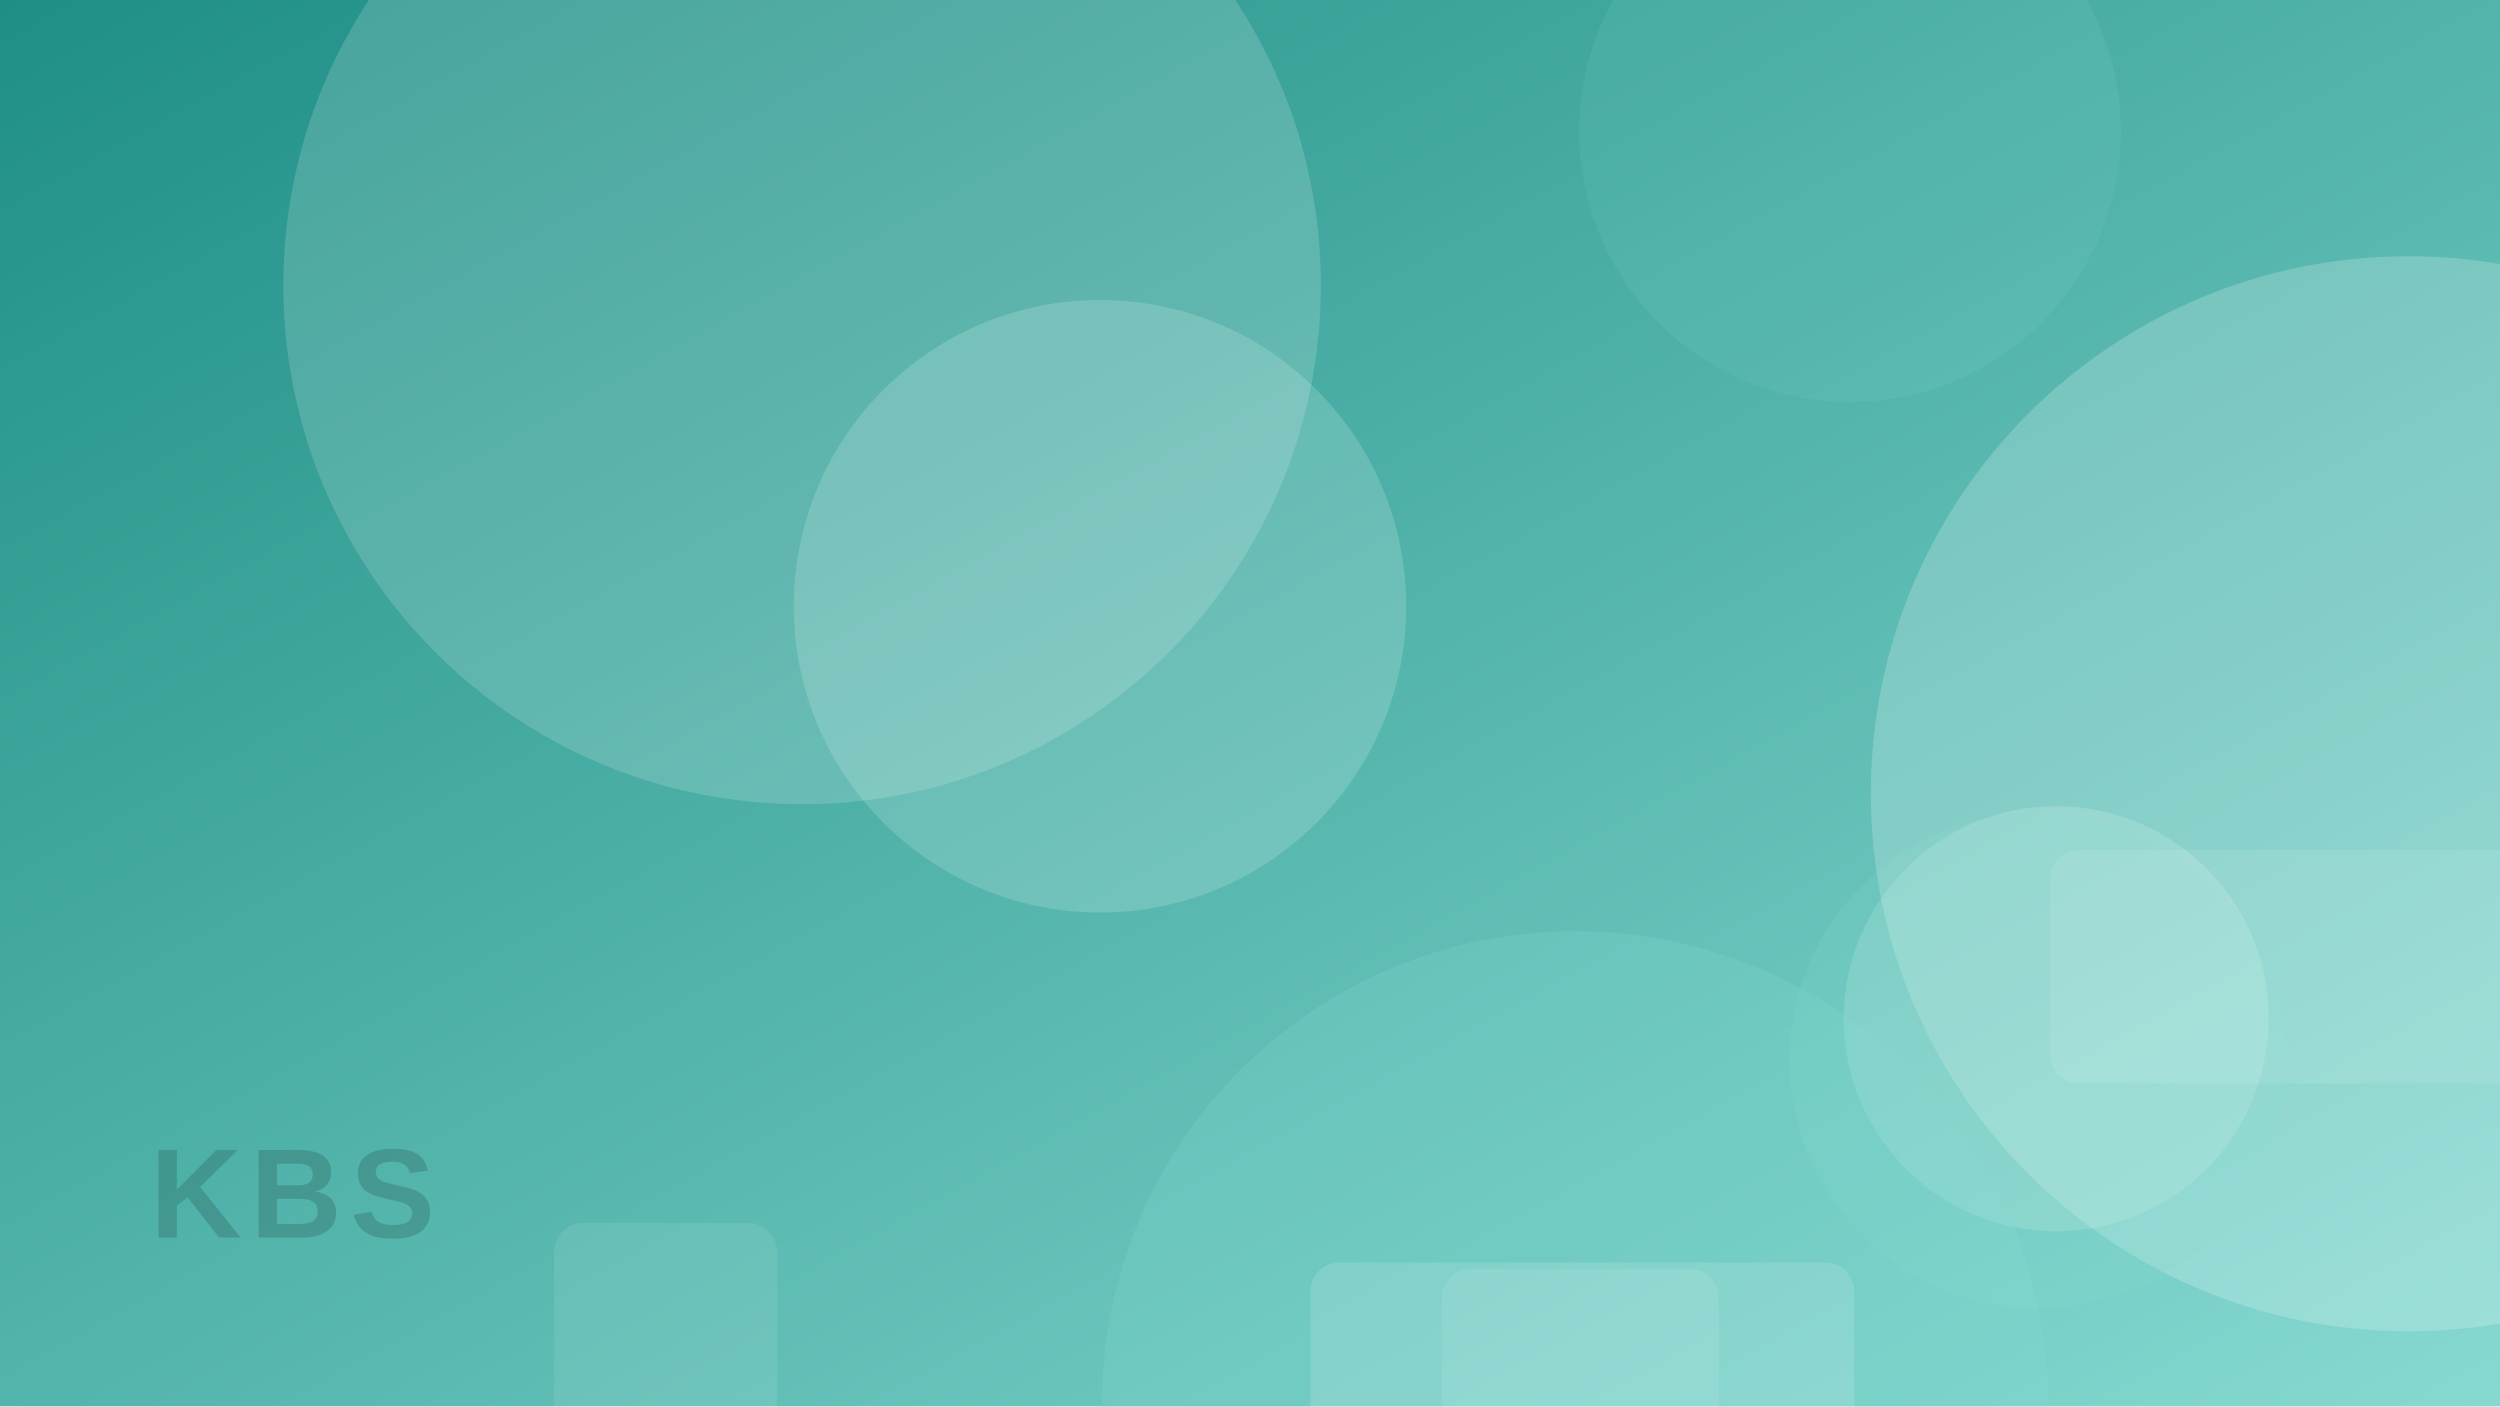
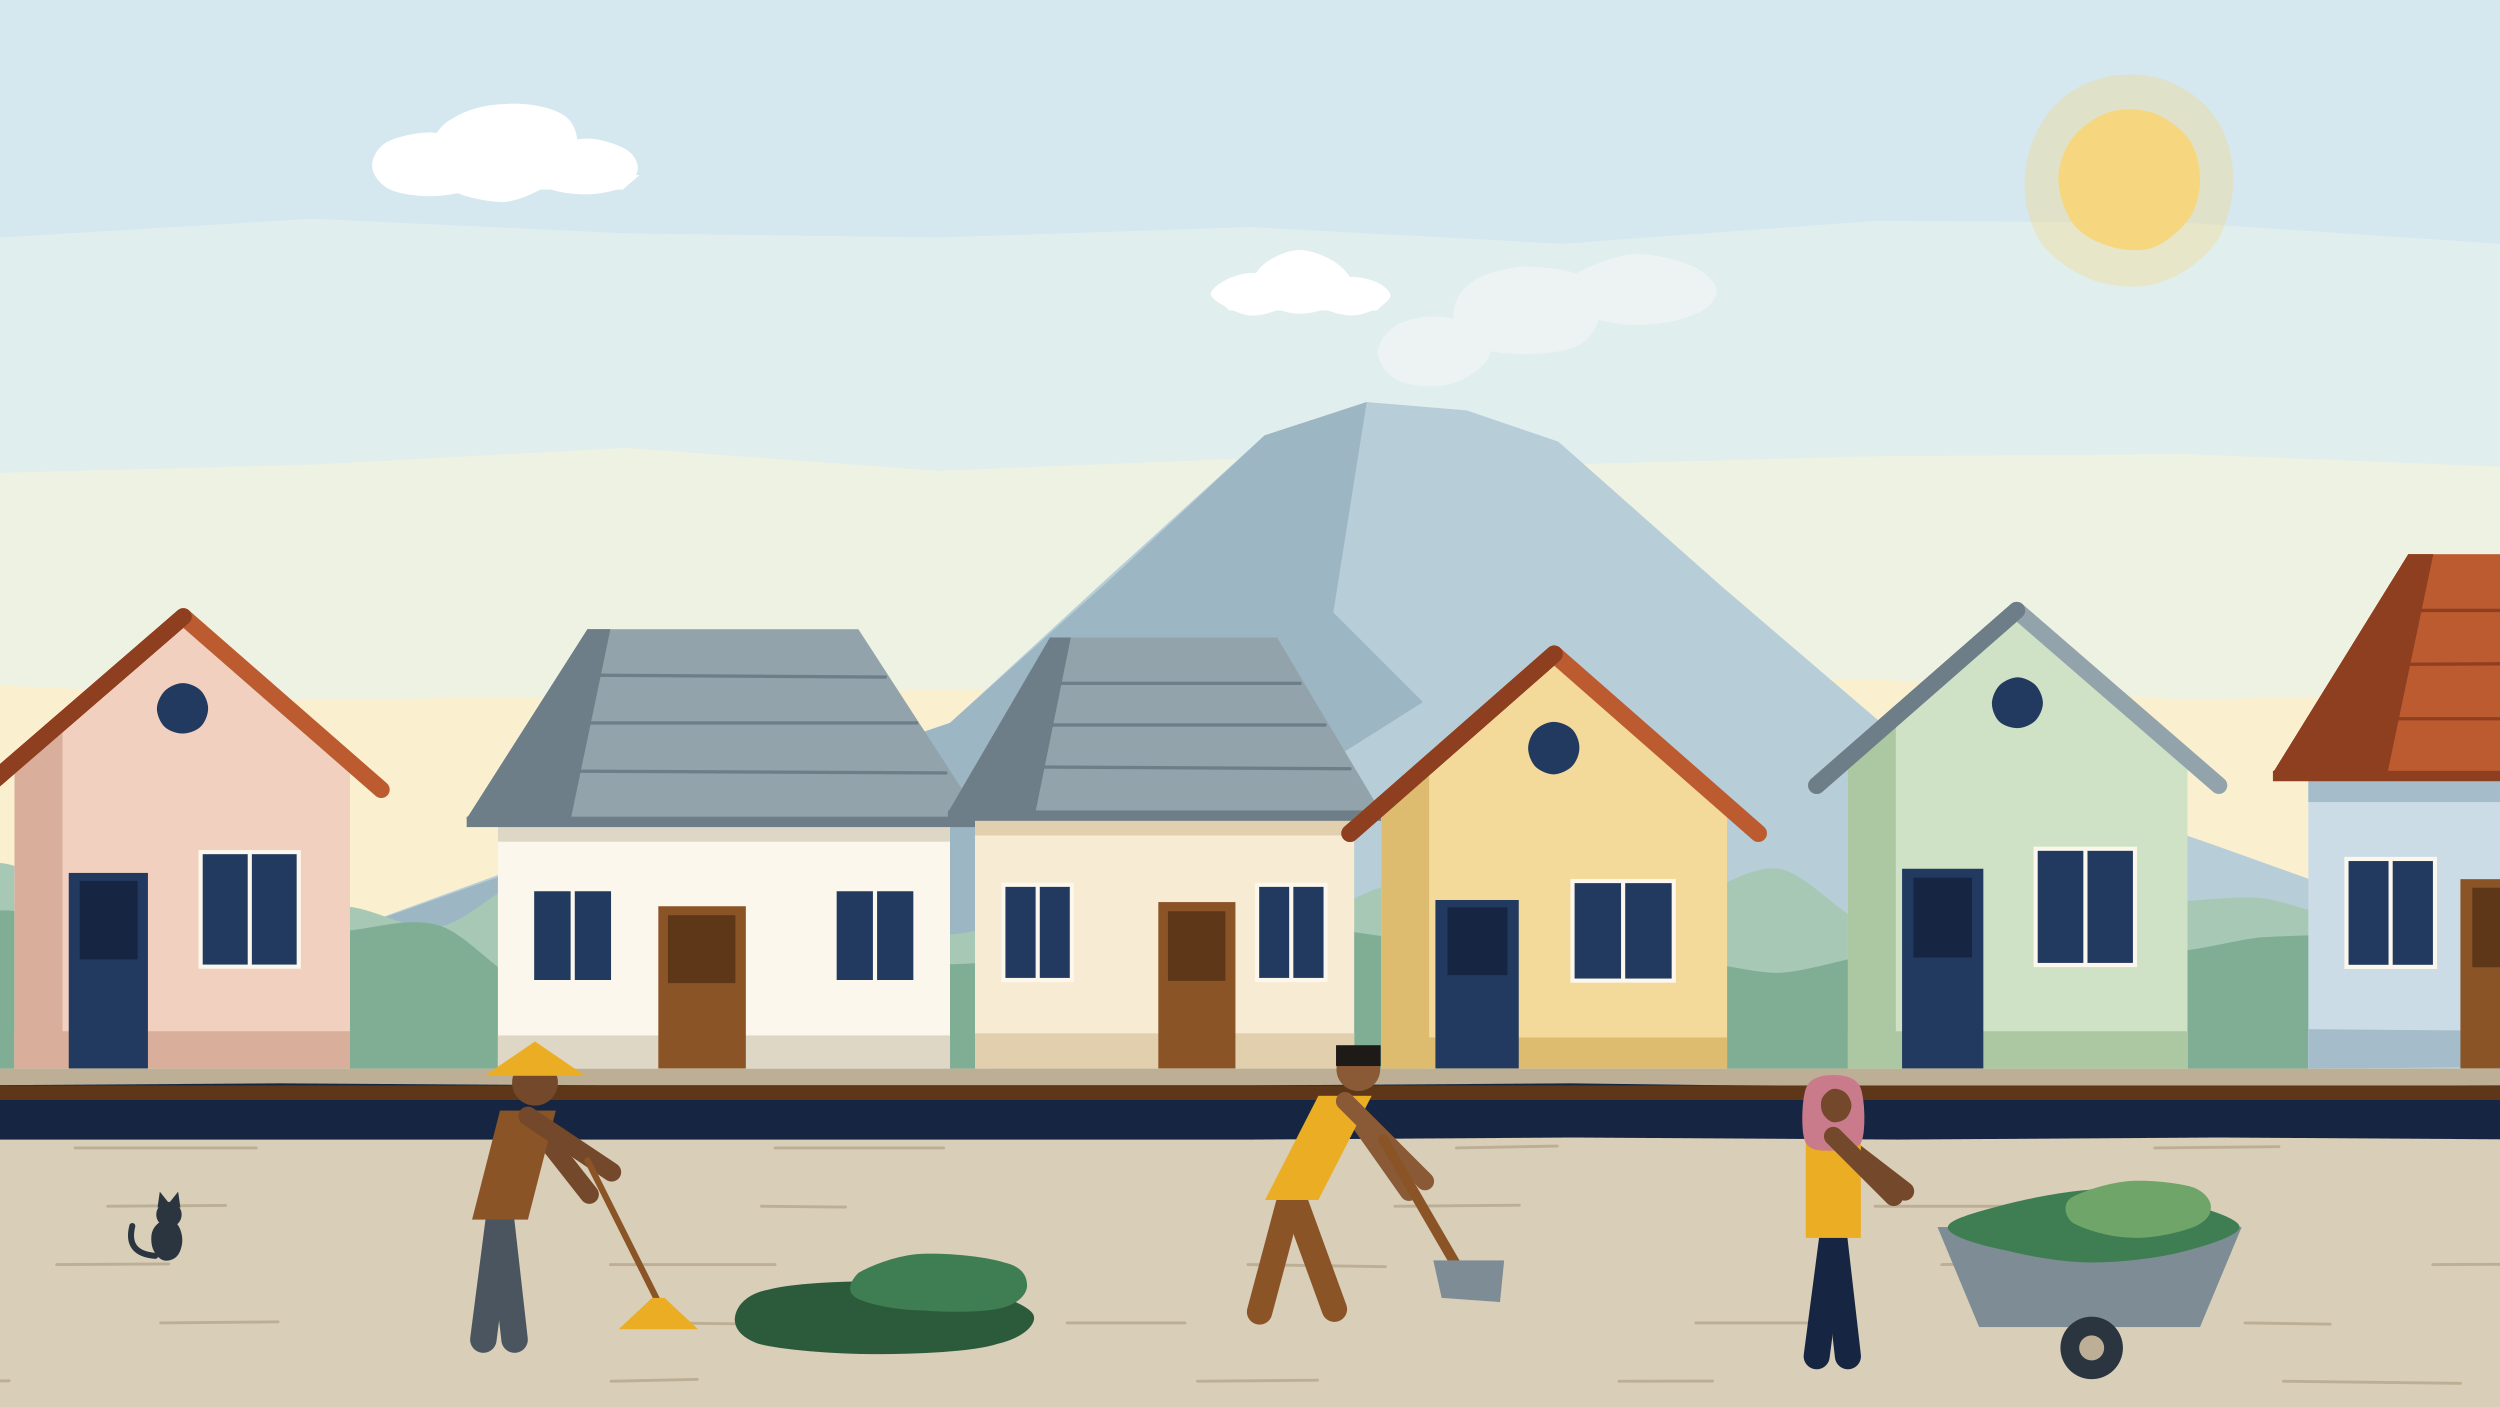
<svg xmlns="http://www.w3.org/2000/svg" viewBox="0 0 1200 675" width="1200" height="675" role="img" aria-label="Kerja Bakti Saluran Air RW 01 3">
-   <defs>
-     <linearGradient id="g" x1="0" y1="0" x2="1" y2="1">
-       <stop offset="0%" stop-color="#1f8f86" />
-       <stop offset="100%" stop-color="#86d9d1" />
-     </linearGradient>
-   </defs>
-   <rect width="1200" height="675" fill="url(#g)" />
-   <circle cx="888" cy="63" r="130" fill="#86d9d1" opacity="0.11" />
-   <circle cx="987" cy="489" r="102" fill="#e8f8f6" opacity="0.18" />
-   <circle cx="385" cy="137" r="249" fill="#ffffff" opacity="0.16" />
-   <circle cx="756" cy="674" r="227" fill="#86d9d1" opacity="0.22" />
-   <circle cx="528" cy="291" r="147" fill="#e8f8f6" opacity="0.18" />
-   <circle cx="1156" cy="381" r="258" fill="#ffffff" opacity="0.20" />
-   <circle cx="978" cy="509" r="119" fill="#86d9d1" opacity="0.17" />
-   <rect x="692" y="609" width="133" height="227" rx="14" fill="#e8f8f6" opacity="0.10" />
-   <rect x="266" y="587" width="107" height="263" rx="14" fill="#e8f8f6" opacity="0.10" />
-   <rect x="629" y="606" width="261" height="217" rx="14" fill="#e8f8f6" opacity="0.15" />
-   <rect x="984" y="408" width="250" height="112" rx="14" fill="#e8f8f6" opacity="0.12" />
-   <text x="72" y="594" font-family="Segoe UI, Arial, sans-serif" font-size="61" font-weight="700" letter-spacing="4" fill="#0f2e26" opacity="0.20">KBS</text>
+   <style>.g{fill:none;stroke-linecap:round;stroke-linejoin:round}</style>
+   <path fill="#D5E7EF" d="M-20-20l1240 0 0 715-1240 0z" />
+   <path fill="#E1EEEE" d="M0 114l150-9 150 7 150 2 150-5 150 8 150-11 150 1 150 10 20 558-1240 0z" />
+   <path fill="#EEF2E2" d="M0 227l150-4 150-8 150 11 150-6 150 3 150-4 150-1 150 6 20 451-1240 0z" />
+   <path fill="#FAEFCF" d="M0 329l150 7 150-2 150-3 150 2 150-4 150-3 150 10 150-4 20 343-1240 0z" />
+   <path fill="#F6D77F55" d="M1072 86c0 10-3 22-8 30-6 8-16 16-26 19-9 4-22 3-32 0-9-3-20-10-26-18-6-9-9-21-8-31 0-10 4-22 10-30 5-8 15-15 25-18 9-3 22-3 31 0 9 3 20 10 25 18 6 8 9 20 9 30z" />
+   <path fill="#F6D77F" d="M1056 86c0 7-2 15-6 20-4 5-11 11-17 13-6 2-15 1-21-1-7-2-14-6-18-12-3-5-6-13-6-20 0-7 3-15 7-20 4-5 11-10 17-12 6-2 14-2 21 0 6 2 13 7 17 12 4 5 6 13 6 20z" />
+   <path fill="#FFFFFF" d="M238 79.9c.1 3.4-5.8 8-10.9 10.4-5 2.3-12.7 3.7-19.4 3.9-6.7 .1-15.8-.9-20.7-3.3-4.8-2.4-8.2-7.2-8.4-11-.2-3.8 2.3-9 7.1-11.7 4.9-2.7 15.2-4.9 22-4.6 6.8 .3 13.8 3.5 18.8 6.3 5.1 2.7 11.4 6.6 11.5 10z" />
+   <path fill="#FFFFFF" d="M277 72c0 6-5 11-11 15-6 4-15 9-24 10-9 0-22-3-28-7-6-4-8-12-8-18 1-5 5-12 11-15 6-4 16-7 25-7 9-1 22 1 28 5 6 3 8 12 7 17z" />
+   <path fill="#FFFFFF" d="M306.2 80.9c-.2 3-2.8 6.7-6.8 8.7-4.1 2.1-11.5 3.6-17.6 3.7-6.1 .1-14.5-.9-18.9-3-4.4-2.1-7.3-6.3-7.3-9.4 .1-3.2 3.2-7 7.6-9.3 4.4-2.4 12.4-5.1 18.6-5.1 6.2 0 14.4 2.7 18.5 5.1 4 2.4 6 6.2 5.9 9.3z" />
+   <path fill="#FFFFFF" d="M183 84l124 0-8 7-108 0z" />
+   <path fill="#FFFFFF" d="M618.3 141.2c0 2.4-1.4 5.3-4.3 7-2.9 1.7-8.8 3.4-13 3.3-4.1-.1-8.6-2.2-11.9-3.9-3.3-1.7-7.7-4.2-7.9-6.4-.1-2.2 3.8-5 7.1-6.8 3.3-1.7 8.4-3.4 12.7-3.4 4.3 0 10.3 1.5 13.2 3.2 2.8 1.7 4.2 4.7 4.1 7z" />
+   <path fill="#FFFFFF" d="M648.9 136.3c-.2 3.5-5 7.9-9.3 10.3-4.2 2.4-11 4.1-16.3 4-5.2-.1-11.5-2.3-15.2-4.7-3.7-2.4-6.8-6.3-6.9-9.6-.1-3.3 2.5-7.4 6.2-10.1 3.7-2.7 10.5-6.1 15.9-6.2 5.5-.1 12.8 2.8 17 5.5 4.3 2.8 8.7 7.3 8.6 10.8z" />
+   <path fill="#FFFFFF" d="M667.4 141.9c-.1 2-3.2 4.3-6.2 5.9-3 1.6-7.7 3.5-11.8 3.6-4.2 .1-10.5-1.4-13.1-3-2.6-1.6-2.6-4.4-2.6-6.5 0-2.2 .2-5 2.8-6.5 2.6-1.5 8.7-2.5 12.9-2.5 4.2 .1 9.1 1.4 12.1 2.9 3 1.5 5.9 4.1 5.9 6.1z" />
+   <path fill="#FFFFFF" d="M585 144l81 0-5 5-71 0z" />
+   <path fill="#B7CDD8" d="M132 459l107-39 109-37 108-36 75-69 76-69 49-16 48 4 44 15 79 70 83 71 151 52 151 54-154 1-155-1-154 2-153-1-156-2-153 2z" />
+   <path fill="#9DB6C4" d="M132 459l107-38 109-37 108-37 77-69 74-69 49-16-16 101 43 43-76 48 33 74-168-2-171 1z" />
+   <path fill="#EDF3F3" d="M715.2 169c-.2 3.8-5 8.3-9.4 11-4.3 2.8-10.5 5.1-16.5 5.4-6 .3-14.9-.7-19.5-3.4-4.7-2.7-8.4-8.7-8.4-13 .1-4.3 4.1-9.9 8.7-12.8 4.6-2.8 13-4.5 19.2-4.3 6.1 .1 13.4 2.4 17.7 5.3 4.3 2.8 8.4 8 8.2 11.8z" />
+   <path fill="#EDF3F3" d="M768 148c0 6-3 13-9 17-6 4-19 5-28 5-10 0-22-2-28-5-5-4-6-12-5-17 1-5 4-10 9-13 6-4 15-6 24-7 8 0 21 1 27 4 6 4 9 11 10 16z" />
+   <path fill="#EDF3F3" d="M824 140c0 4-5 9-11 11-6 3-18 5-27 5-9 0-19-2-26-5-6-3-13-8-13-11 1-4 8-8 14-11 7-3 16-7 25-7 9 0 20 3 27 6 6 3 11 8 11 12z" />
+   <path fill="#A8C8B6" d="M-20 675c-210-39-8-194 0-236 8-42 31-18 46-18 15 0 31 15 46 19 15 4 31 6 46 5 15-1 31-10 46-10 15 0 31 12 46 10 15-2 31-22 46-24 15-2 31 8 46 11 15 3 31 10 46 8 15-3 31-24 46-23 15 1 31 26 46 30 15 4 31 0 46-6 15-5 31-26 46-25 15 0 31 23 46 28 15 5 31 3 46 0 15-4 31-19 46-19 15 0 31 18 46 19 15 0 31-15 46-17 15-2 31 5 46 4 15-2 31-16 46-14 15 3 31 25 46 28 15 3 31-10 46-12 15-3 31-3 46-3 15 0 31 3 46 3 15 0 31-3 46-2 15 1 31 11 46 8 15-2 31-24 46-23 15 0 35-17 46 27 11 43 225 193 18 232-207 39-1050 39-1260 0z" />
+   <path fill="#7FAE95" d="M-20 675c-210-35-8-173 0-213 8-39 31-20 46-23 15-2 31 8 46 10 15 2 31 4 46 3 15 0 31-3 46-5 15-1 31-7 46-3 15 4 31 27 46 29 15 2 31-13 46-17 15-5 31-9 46-10 15 0 31 4 46 7 15 3 31 8 46 9 15 2 31 0 46-1 15-1 31-7 46-6 15 2 31 17 46 16 15-2 31-20 46-24 15-3 31 2 46 3 15 1 31 1 46 5 15 4 31 16 46 17 15 1 31-9 46-10 15-1 31 5 46 5 15-1 31-7 46-9 15-2 31-2 46-4 15-1 31-7 46-7 15 1 31 9 46 10 15 0 31-5 46-7 15-1 31-1 46-2 15-1 31-5 46-3 15 2 35-24 46 15 11 38 225 179 18 215-207 36-1050 35-1260 0z" />
+   <path fill="#F1D0C0" d="M7 513l0-147 81-68 80 68 0 147z" />
+   <path fill="#D9AE9B" d="M7 513l0-147 23-19 0 166z" />
+   <path fill="#D9AE9B" d="M7 495l161 0 0 18-161 0z" />
+   <path class="g" stroke="#BC5A30" stroke-width="8.1" d="M-8 379l96-83 95 83" />
+   <path class="g" stroke="#8E3F20" stroke-width="8.1" d="M-8 379l96-83" />
+   <path fill="#233A60" d="M99.9 340.1c0 2.9-1.5 6.7-3.6 8.7-2 2-5.8 3.3-8.7 3.3-2.9 0-6.6-1.3-8.7-3.3-2-2-3.6-5.8-3.6-8.7 0-2.8 1.8-6.4 3.8-8.5 2.1-2 5.7-3.7 8.5-3.7 2.9-.1 6.7 1.5 8.7 3.5 2.1 2.1 3.6 5.8 3.6 8.7z" />
+   <path fill="#233A60" d="M33 419l38 0 0 94-38 0z" />
+   <path fill="#162542" d="M38.2 422.8l27.9 0 0 37.7-27.9 0z" />
+   <path fill="#FBF7EC" d="M95.3 408l49.1 0 0 57-49.1 0z" />
+   <path fill="#233A60" d="M97.3 410l45.1 0 0 53-45.1 0z" />
+   <path class="g" stroke="#FBF7EC" stroke-width="2" d="M119.9 410l0 53" />
+   <path fill="#FBF7EC" d="M239 388l109-1 108 1 0 125-108 0-109 0z" />
+   <path fill="#DED7C5" d="M239 497l109 0 108 0 0 16-108 0-109 0z" />
+   <path fill="#DED7C5" d="M239 388l109-1 108 1 0 16-109 0-108 0z" />
+   <path fill="#93A3AB" d="M224 393l58-91 130 0 59 91-124 1z" />
+   <path fill="#6E7E88" d="M224 393l58-91 11 0-19 91z" />
+   <path class="g" stroke="#6E7E88" stroke-width="1.6" d="M270 324l155 1M255 347l185 0M241 370l213 1" />
+   <path fill="#6E7E88" d="M224 392l123 0 124 0 0 5-124 0-123 0z" />
+   <path fill="#8B5427" d="M316 435l42 0 0 78-42 0z" />
+   <path fill="#5E3618" d="M320.6 439.3l32.4 0 0 32.6-32.4 0z" />
+   <path fill="#FBF7EC" d="M254.4 425.8l40.9 0 0 46.6-40.9 0z" />
+   <path fill="#233A60" d="M256.4 427.8l36.9 0 0 42.6-36.9 0z" />
+   <path class="g" stroke="#FBF7EC" stroke-width="2" d="M274.9 427.8l0 42.6" />
+   <path fill="#FBF7EC" d="M399.6 425.8l40.8 0 0 46.6-40.8 0z" />
+   <path fill="#233A60" d="M401.6 427.8l36.8 0 0 42.6-36.8 0z" />
+   <path class="g" stroke="#FBF7EC" stroke-width="2" d="M420 427.8l0 42.6" />
+   <path fill="#F7EBD3" d="M468 385l91-1 91 1 0 128-90 1-92-1z" />
+   <path fill="#E2CFAE" d="M468 496l91 0 91 0 0 17-91 1-91-1z" />
+   <path fill="#E2CFAE" d="M468 385l91 0 91 0 0 16-91 0-91 0z" />
+   <path fill="#93A3AB" d="M455 390l49-84 109 0 50 84-105 1z" />
+   <path fill="#6E7E88" d="M455 390l49-84 10 0-17 84z" />
+   <path class="g" stroke="#6E7E88" stroke-width="1.6" d="M494 328l130 0M482 348l154 0M470 368l178 1" />
+   <path fill="#6E7E88" d="M455 389l104 0 104 0 0 5-104 0-104 0z" />
+   <path fill="#8B5427" d="M556 433l37 0 0 80-37 0z" />
+   <path fill="#5E3618" d="M560.6 437.4l27.6 0 0 33.4-27.6 0z" />
+   <path fill="#FBF7EC" d="M480.6 423.7l34.9 0 0 47.7-34.9 0z" />
+   <path fill="#233A60" d="M482.6 425.7l30.9 0 0 43.7-30.9 0z" />
+   <path class="g" stroke="#FBF7EC" stroke-width="2" d="M498.1 425.7l0 43.7" />
+   <path fill="#FBF7EC" d="M602.4 423.7l34.9 0 0 47.7-34.9 0z" />
+   <path fill="#233A60" d="M604.4 425.7l30.9 0 0 43.7-30.9 0z" />
+   <path class="g" stroke="#FBF7EC" stroke-width="2" d="M619.8 425.7l0 43.7" />
+   <path fill="#F4DA9A" d="M663 513l0-127 83-70 83 70 0 127z" />
+   <path fill="#DDBB6F" d="M663 513l0-127 23-20 0 147z" />
+   <path fill="#DDBB6F" d="M663 498l166 0 0 15-166 0z" />
+   <path class="g" stroke="#BC5A30" stroke-width="8.3" d="M648 400l98-86 98 86" />
+   <path class="g" stroke="#8E3F20" stroke-width="8.3" d="M648 400l98-86" />
+   <path fill="#233A60" d="M758.1 359.1c0 3-1.5 6.7-3.6 8.8-2 2-5.8 3.7-8.7 3.8-2.9 0-6.7-1.7-8.8-3.7-2-2.1-3.5-5.9-3.5-8.9 0-2.9 1.5-6.6 3.5-8.7 2.1-2.2 5.9-3.9 8.8-3.9 3 0 6.9 1.6 9 3.7 2 2.1 3.4 6 3.3 8.9z" />
+   <path fill="#233A60" d="M689 432l40 0 0 81-40 0z" />
+   <path fill="#162542" d="M694.8 435.5l28.8 0 0 32.6-28.8 0z" />
+   <path fill="#FBF7EC" d="M753.8 421.9l50.6 0 0 49.8-50.6 0z" />
+   <path fill="#233A60" d="M755.8 423.9l46.6 0 0 45.8-46.6 0z" />
+   <path class="g" stroke="#FBF7EC" stroke-width="2" d="M779.1 423.9l0 45.8" />
+   <path fill="#CFE2C6" d="M887 513l0-149 81-69 82 69 0 149z" />
+   <path fill="#ABC8A2" d="M887 513l0-149 23-20 0 169z" />
+   <path fill="#ABC8A2" d="M887 495l163 0 0 18-163 0z" />
+   <path class="g" stroke="#93A3AB" stroke-width="8.2" d="M872 377l96-84 97 84" />
+   <path class="g" stroke="#6E7E88" stroke-width="8.2" d="M872 377l96-84" />
+   <path fill="#233A60" d="M980.6 337.5c0 2.8-1.7 6.5-3.7 8.5-2.1 2-5.7 3.5-8.5 3.5-2.9 0-6.8-1.2-8.8-3.2-2.1-2-3.5-5.9-3.5-8.8 .1-2.9 1.7-6.5 3.7-8.6 2-2 5.7-3.7 8.6-3.8 2.8 0 6.5 1.7 8.6 3.7 2 2.1 3.6 5.8 3.6 8.7z" />
+   <path fill="#233A60" d="M913 417l39 0 0 96-39 0z" />
+   <path fill="#162542" d="M918.4 421.3l28.2 0 0 38.3-28.2 0z" />
+   <path fill="#FBF7EC" d="M976.1 406.4l49.7 0 0 57.8-49.7 0z" />
+   <path fill="#233A60" d="M978.1 408.4l45.7 0 0 53.8-45.7 0z" />
+   <path class="g" stroke="#FBF7EC" stroke-width="2" d="M1001 408.4l0 53.8" />
+   <path fill="#CBDCE6" d="M1108 366l120 1 119-1 0 147-120 0-119 0z" />
+   <path fill="#A5BDCB" d="M1108 494l119 1 120-1 0 19-120-1-119 1z" />
+   <path fill="#A5BDCB" d="M1108 366l120 0 119 0 0 19-120 0-119 0z" />
+   <path fill="#BC5A30" d="M1091 371l65-105 143 0 64 105-134 0z" />
+   <path fill="#8E3F20" d="M1091 371l65-105 12 0-22 105z" />
+   <path class="g" stroke="#8E3F20" stroke-width="1.6" d="M1142 293l171 0M1126 319l203-1M1110 345l235 0" />
+   <path fill="#8E3F20" d="M1091 370l136 0 136 0 0 5-136 0-136 0z" />
+   <path fill="#8B5427" d="M1181 422l48 0 0 91-48 0z" />
+   <path fill="#5E3618" d="M1186.7 426.1l36.2 0 0 38.2-36.2 0z" />
+   <path fill="#FBF7EC" d="M1125.3 411.3l44.5 0 0 53.8-44.5 0z" />
+   <path fill="#233A60" d="M1127.3 413.3l40.5 0 0 49.8-40.5 0z" />
+   <path class="g" stroke="#FBF7EC" stroke-width="2" d="M1147.5 413.3l0 49.8" />
+   <path fill="#FBF7EC" d="M1285.1 411.3l44.6 0 0 53.8-44.6 0z" />
+   <path fill="#233A60" d="M1287.1 413.3l40.6 0 0 49.8-40.6 0z" />
+   <path class="g" stroke="#FBF7EC" stroke-width="2" d="M1307.4 413.3l0 49.8" />
+   <path fill="#D9CEB8" d="M-20 513l1240 0 0 182-1240 0z" />
+   <path fill="#BDAF95" d="M-20 513l155 0 155 0 155 0 155 0 155 0 155 0 155 0 155 0 0 8-155 0-155 0-155 0-155 0-155 0-155 0-155 0-155 0z" />
+   <path class="g" stroke="#BDAF95" stroke-width="1.4" d="M36 551l87 0M372 551l81 0M699.1 551l48.4-.9M1034.3 551l59.6-.6M51.7 579l56.6-.4M365.5 579l40.3 .4M669.5 579l59.8-.5M900 579l75 0M27.2 607l53.8-.3M293 607l79 0M599 607l66 1M932 607l61-1M1167.7 607l48.3-.2M77.1 635l56.4-.5M319 635l78 1M512.2 635l56.6 0M814 635l68 0M1077.6 635l40.9 .6M-44.5 663l48.9-.2M293.3 663l41.4-.9M574.8 663l57.6-.5M777.1 663l44.9-.1M1096 663l85 1" />
+   <path fill="#162542" d="M-20 521l155-1 155 1 154 0 155 0 155-1 156 2 156 0 154-1 0 26-155-1-154 1-156-1-154 1-157 0-154 0-155 0-155 0z" />
+   <path fill="#5E3618" d="M-20 521l155 0 155 0 155 0 155 0 155 0 155 0 155 0 155 0 0 7-155 0-155 0-155 0-155 0-155 0-155 0-155 0-155 0z" />
+   <path fill="#2C5B3C" d="M496 631c2 4-4 11-17 14-12 4-40 5-59 5-19 0-45-2-56-5-11-4-12-10-11-14 1-4 5-10 16-12 11-3 34-4 51-4 17 0 37 1 50 4 12 3 24 8 26 12z" />
+   <path fill="#3F7D52" d="M493 617c0 4-4 9-13 11-8 2-26 2-37 1-12 0-27-3-32-6-5-3-3-8 1-12 5-3 17-8 28-9 12-1 33 1 42 4 9 2 11 7 11 11z" />
+   <path class="g" stroke="#74482A" stroke-width="9.1" d="M253.4 535.8l29.5 37.5" />
+   <path class="g" stroke="#4A5560" stroke-width="12.7" d="M240 581l-8 62" />
+   <path class="g" stroke="#4A5560" stroke-width="12.7" d="M240 581l7 62" />
+   <path fill="#8B5427" d="M240 533.1l26.8 0-13.4 52.3-26.8 0z" />
+   <circle fill="#74482A" cx="256.8" cy="519.7" r="11" />
+   <path fill="#EAAD24" d="M232.6 516.4l24.2-16.5 24.1 16.5z" />
+   <path class="g" stroke="#74482A" stroke-width="9.1" d="M253.4 535.8l40.2 26.8" />
+   <path class="g" stroke="#8B5427" stroke-width="3" d="M282 557l34 68" />
+   <path fill="#EAAD24" d="M313 623l6 0 16 15-38 0z" />
+   <path class="g" stroke="#8A5A36" stroke-width="8.7" d="M645.6 528.6l30.7 43.5" />
+   <path class="g" stroke="#8B5427" stroke-width="12.2" d="M620 572.1l-15.4 57.6" />
+   <path class="g" stroke="#8B5427" stroke-width="12.2" d="M620 572.1l20.5 56.3" />
+   <path fill="#EAAD24" d="M632.8 526l25.6 0-25.6 50-25.6 0z" />
+   <circle fill="#8A5A36" cx="652" cy="513.2" r="10.5" />
+   <path fill="#1E1A18" d="M641.3 501.7l21.4 0 0 10-21.4 0z" />
+   <path class="g" stroke="#8A5A36" stroke-width="8.7" d="M645.6 528.6l38.4 38.4" />
+   <path class="g" stroke="#8B5427" stroke-width="5" d="M664 547l36 62" />
+   <path fill="#7E8D95" d="M688 605l34 0-2 20-28-2z" />
+   <path class="g" stroke="#74482A" stroke-width="9" d="M880 545.4l34.3 26.4" />
+   <path class="g" stroke="#162542" stroke-width="12.5" d="M880 590l-8 61" />
+   <path class="g" stroke="#162542" stroke-width="12.5" d="M880 590l7 61" />
+   <path fill="#EAAD24" d="M866.8 542.8l26.4 0 0 51.4-26.4 0z" />
+   <circle fill="#74482A" cx="880" cy="529.6" r="10.8" />
+   <path fill="#C97B8B" d="M866.5 548c-2.2-5.1-1.7-20.7 .5-26 2.3-5.3 8.7-6 13-6 4.3 0 10.7 .7 13 6 2.2 5.3 2.7 20.9 .5 26-2.1 5-9 4.3-13.5 4.3-4.5 0-11.4 .7-13.5-4.3z" />
+   <path fill="#74482A" d="M888.7 530.6c0 2.1-1.3 5-2.8 6.3-1.5 1.3-4.4 2.1-6.3 1.7-1.8-.5-4-2.6-4.8-4.5-.9-1.9-1-5.1-.2-6.9 .9-1.9 3.2-4 5-4.5 1.9-.4 4.7 .5 6.2 1.8 1.5 1.3 2.9 4.1 2.9 6.1z" />
+   <path class="g" stroke="#74482A" stroke-width="9" d="M880 545.4l29 29" />
+   <path fill="#7E8D95" d="M930 589l146 0-20 48-106 0z" />
+   <path fill="#3F7D52" d="M1075 589c0 4-16 9-28 12-12 3-29 5-43 5-14 0-30-3-42-6-11-2-28-7-27-11 0-4 17-8 28-11 12-3 27-6 41-7 14 0 32 3 43 6 12 3 28 8 28 12z" />
+   <path fill="#6FA568" d="M1061 581c0 3-4 7-11 9-6 2-19 5-28 4-9 0-22-4-27-7-4-3-5-9-1-12 5-3 17-7 27-8 10-1 26 1 32 3 7 3 9 8 8 11z" />
+   <circle fill="#2A3540" cx="1004" cy="647" r="15" />
+   <circle fill="#BDAF95" cx="1004" cy="647" r="6" />
+   <path fill="#2A3540" d="M87.5 595.1c.1 2.6-1 6.3-2.6 7.9-1.5 1.7-4.7 2.6-6.6 1.9-2-.6-4.1-3.3-5-5.7-.8-2.3-1-6.1-.1-8.3 .8-2.3 3.2-4.5 5.1-5.1 2-.6 5 0 6.5 1.5 1.6 1.6 2.7 5.2 2.7 7.8z" />
+   <circle fill="#2A3540" cx="81.1" cy="583" r="6.1" />
+   <path fill="#2A3540" d="M75.6 579.7l1.1-7.7 4.4 5.5z" />
+   <path fill="#2A3540" d="M81.1 577.5l4.4-5.5 1.1 7.7z" />
+   <path class="g" stroke="#2A3540" stroke-width="2.9" d="M74.5 602.8q-14.3-1.1-11-14.3" />
</svg>
